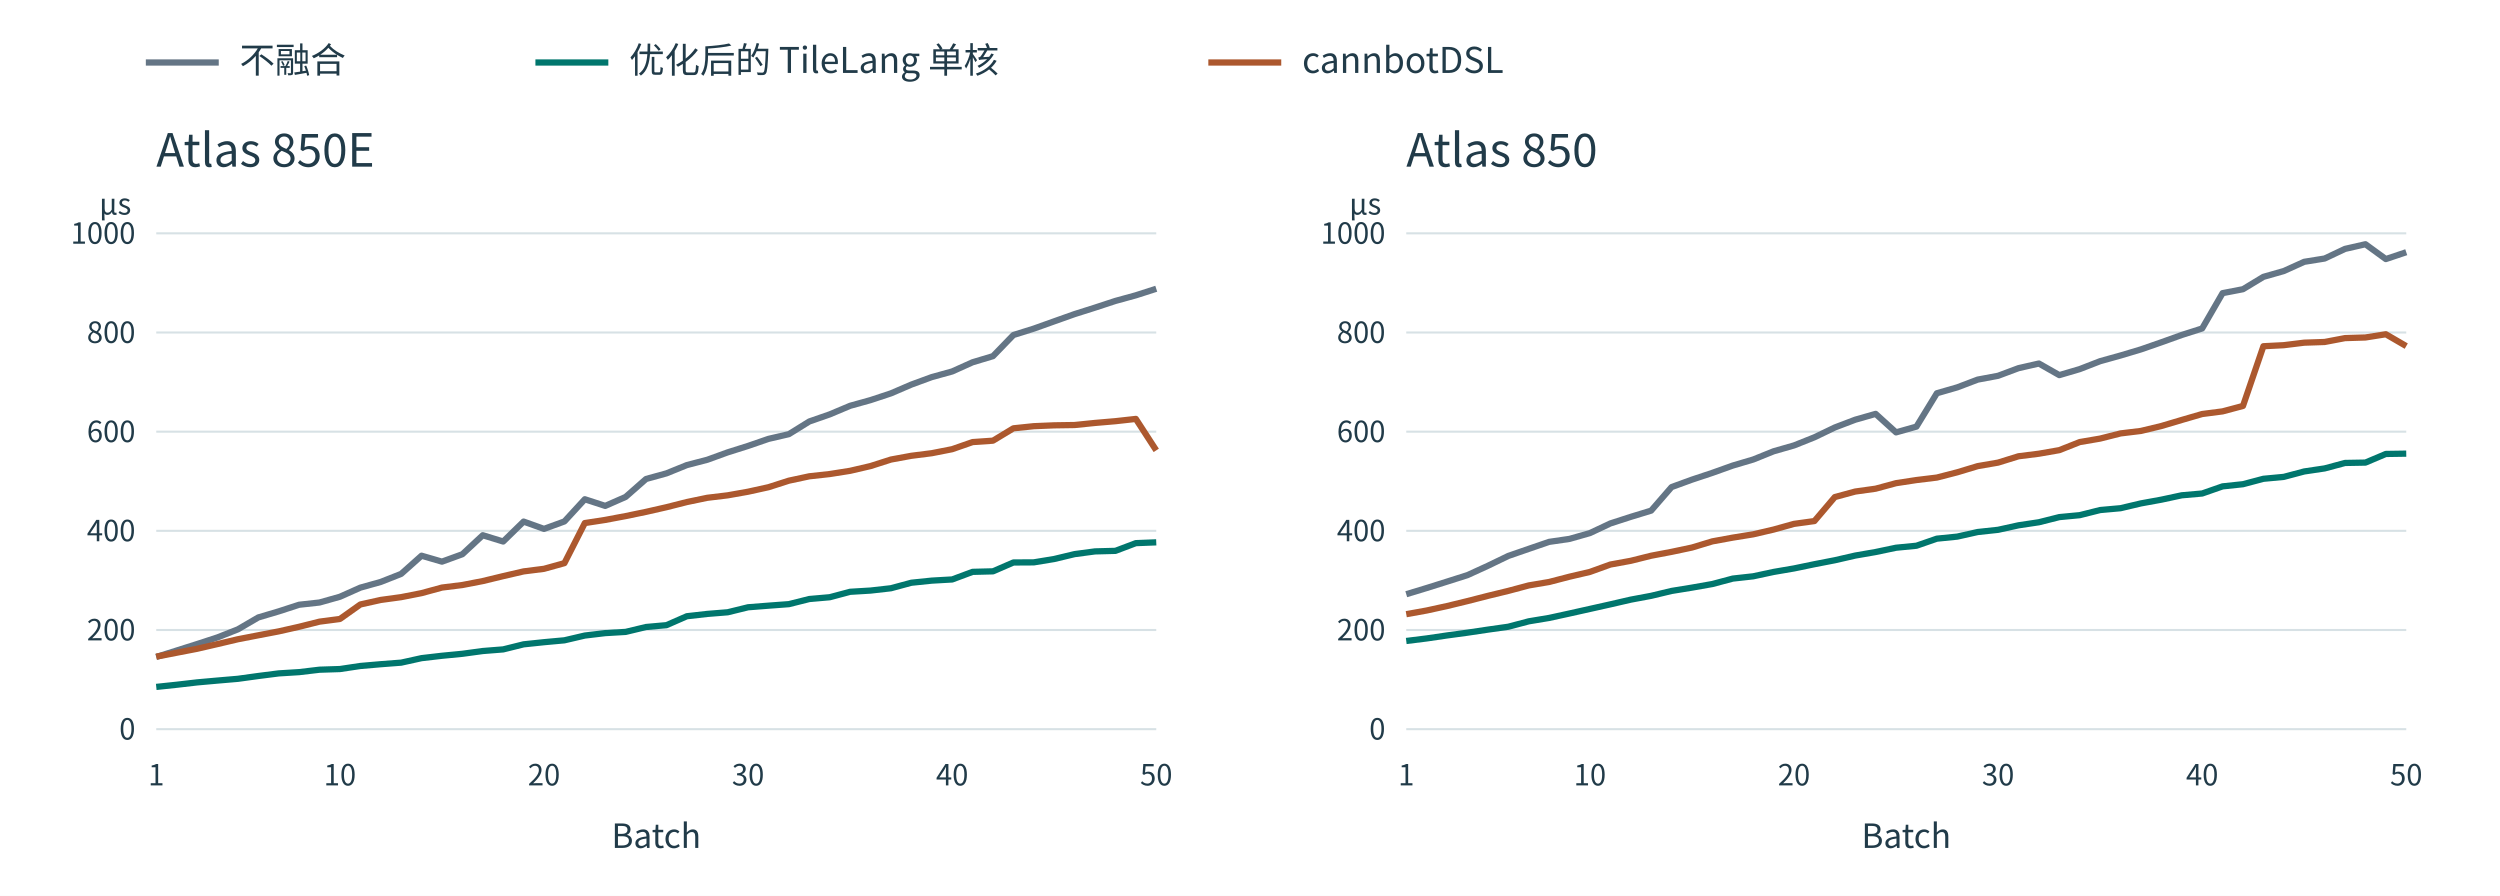
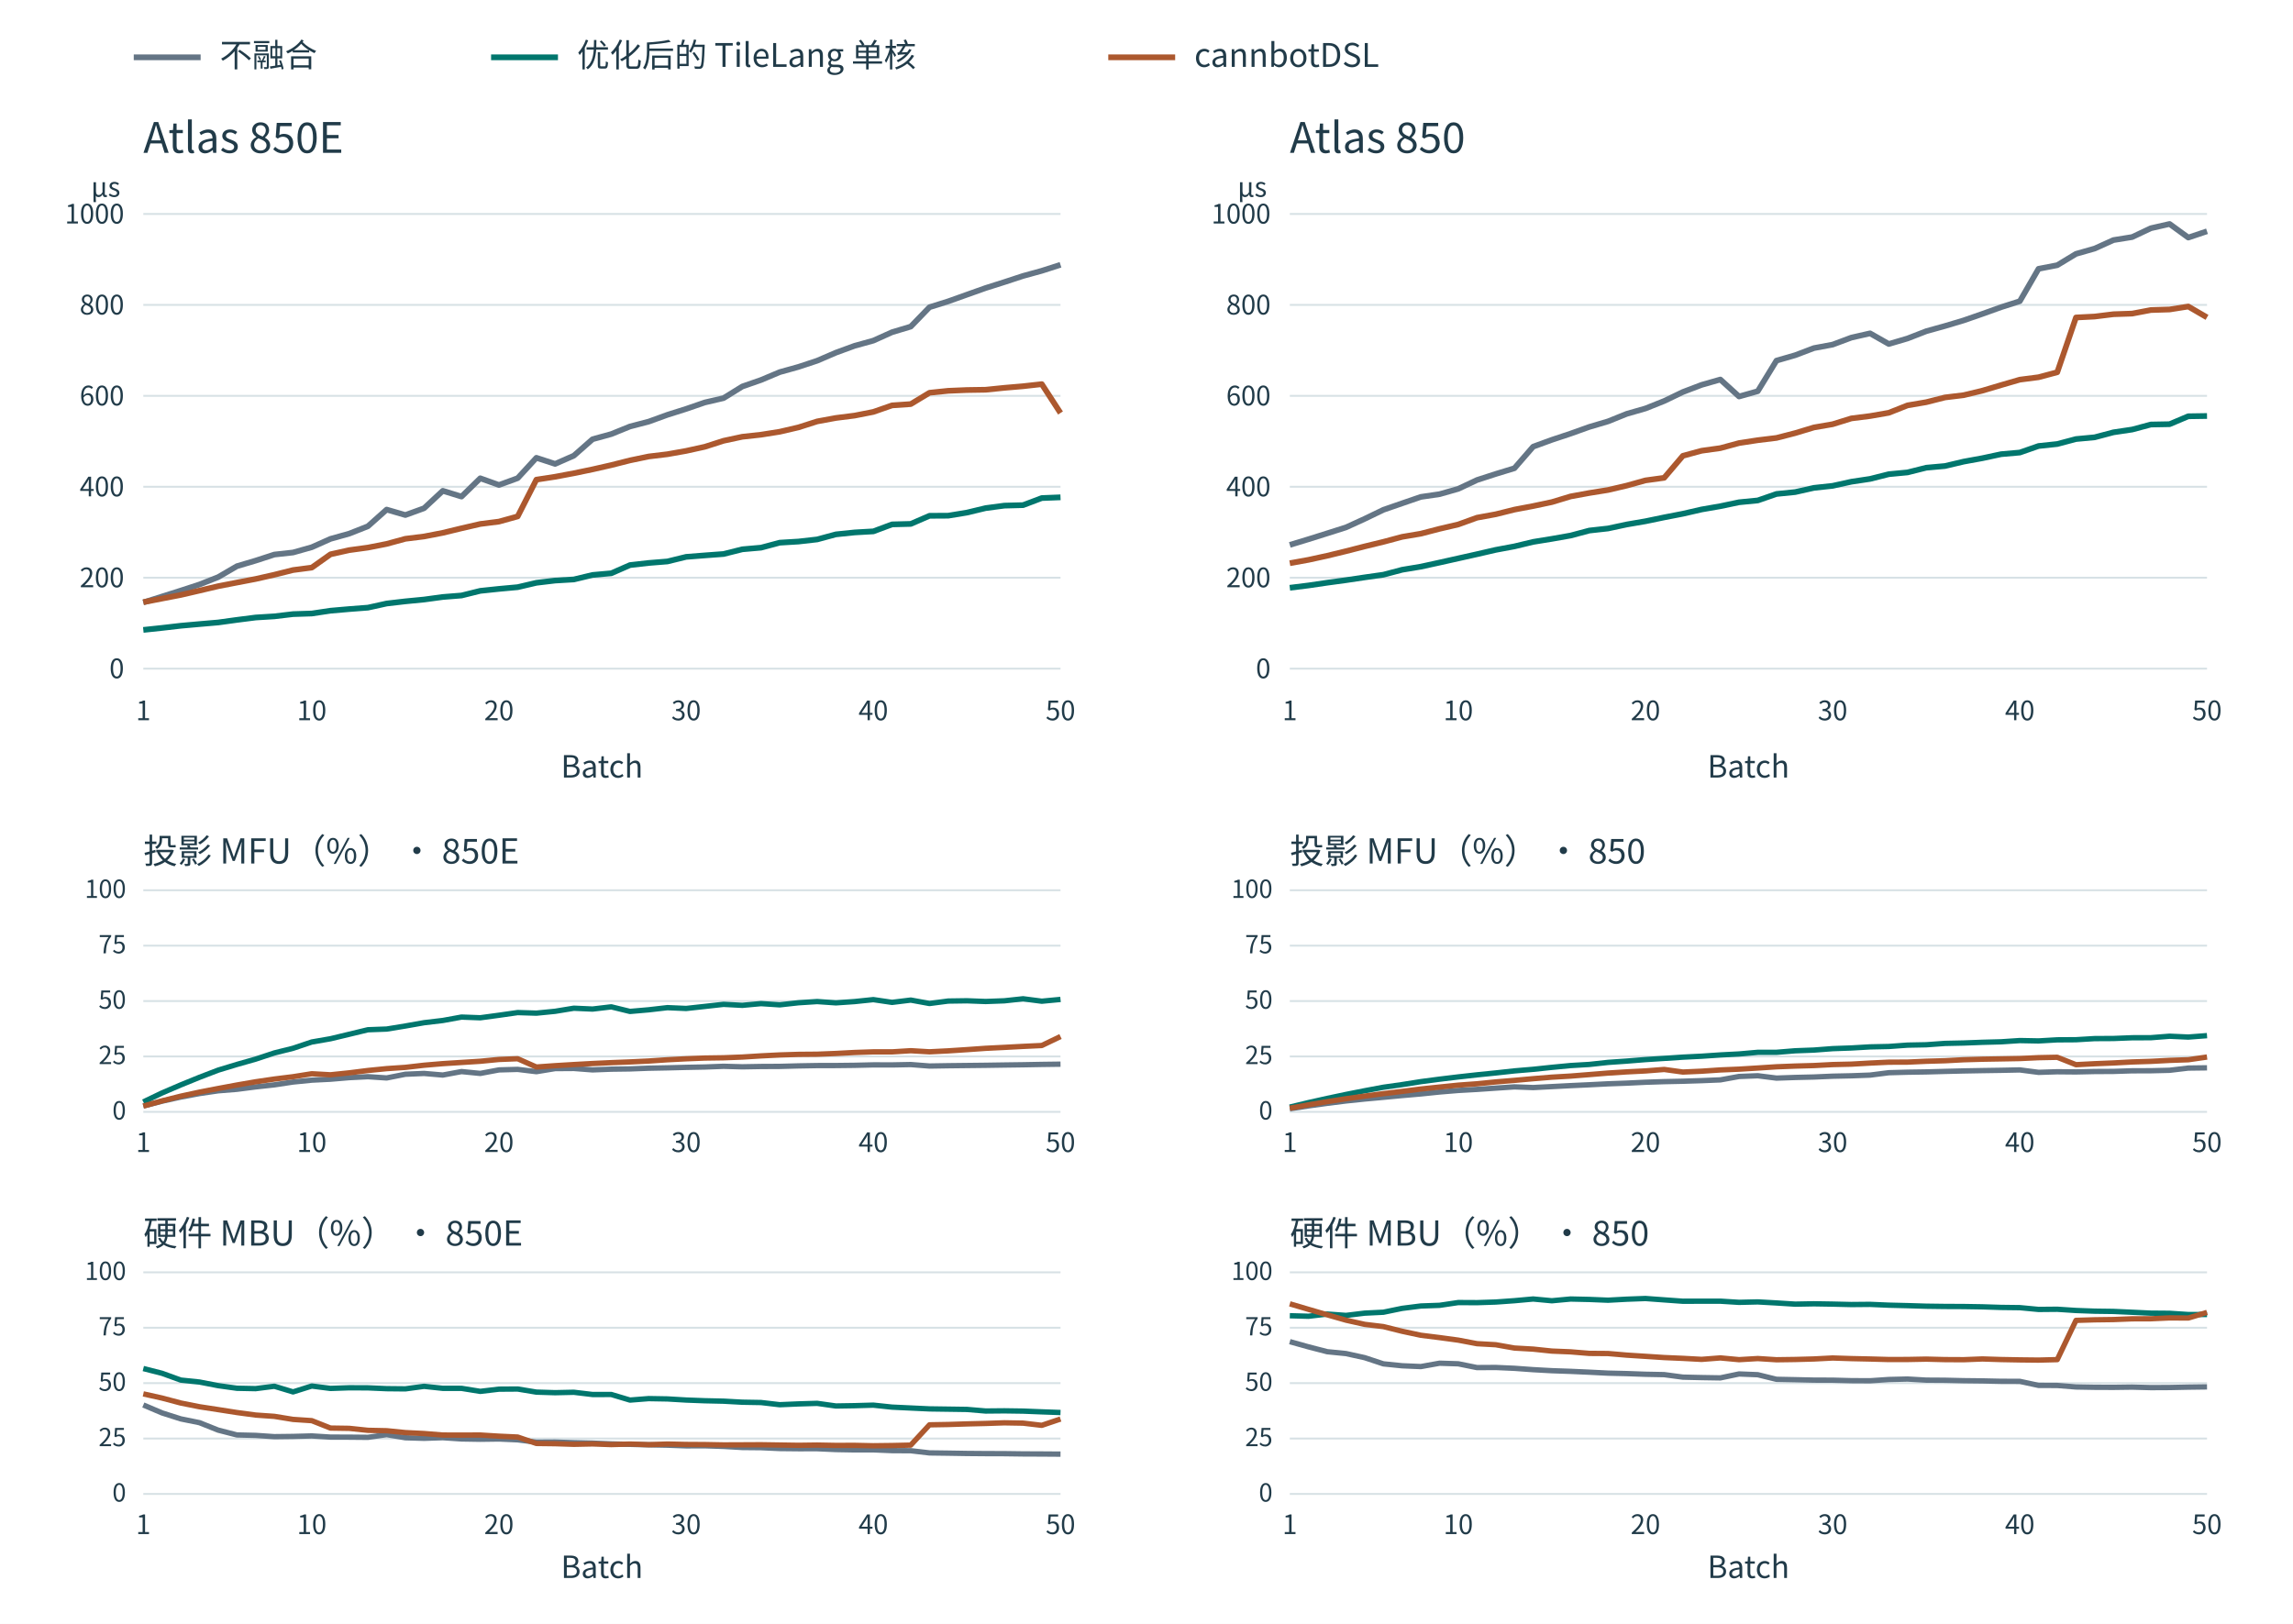
- <svg xmlns="http://www.w3.org/2000/svg" aria-labelledby="chart-title" font-family="Microsoft YaHei, Noto Sans CJK SC, sans-serif" viewBox="0 0 1200 430" role="img">
-   <rect width="1200" height="430" fill="white" />
+ <svg xmlns="http://www.w3.org/2000/svg" aria-labelledby="chart-title" font-family="Microsoft YaHei, Noto Sans CJK SC, sans-serif" viewBox="0 0 1200 850" role="img">
+   <rect width="1200" height="850" fill="white" />
  <line stroke-width="3" x1="70" y1="30" x2="105" y2="30" stroke="#647585" />
  <text font-size="17" text-anchor="start" x="115" y="35" fill="#213b49">不融合</text>
  <line stroke-width="3" x1="257" y1="30" x2="292" y2="30" stroke="#00766d" />
  <text font-size="17" text-anchor="start" x="302" y="35" fill="#213b49">优化后的 TileLang 单核</text>
  <line stroke-width="3" x1="580" y1="30" x2="615" y2="30" stroke="#ac582e" />
  <text font-size="17" text-anchor="start" x="625" y="35" fill="#213b49">cannbotDSL</text>
  <text font-size="22" text-anchor="start" x="75" y="80" fill="#213b49">Atlas 850E</text>
  <text font-size="14" text-anchor="end" x="63" y="103" fill="#213b49">µs</text>
  <line stroke-width="1" x1="75" y1="350.0" x2="555" y2="350.0" stroke="#d7e1e5" />
  <text font-size="14" text-anchor="end" x="65" y="355.0" fill="#213b49">0</text>
  <line stroke-width="1" x1="75" y1="302.4" x2="555" y2="302.4" stroke="#d7e1e5" />
  <text font-size="14" text-anchor="end" x="65" y="307.4" fill="#213b49">200</text>
  <line stroke-width="1" x1="75" y1="254.8" x2="555" y2="254.8" stroke="#d7e1e5" />
  <text font-size="14" text-anchor="end" x="65" y="259.8" fill="#213b49">400</text>
  <line stroke-width="1" x1="75" y1="207.2" x2="555" y2="207.2" stroke="#d7e1e5" />
  <text font-size="14" text-anchor="end" x="65" y="212.2" fill="#213b49">600</text>
  <line stroke-width="1" x1="75" y1="159.6" x2="555" y2="159.6" stroke="#d7e1e5" />
  <text font-size="14" text-anchor="end" x="65" y="164.6" fill="#213b49">800</text>
  <line stroke-width="1" x1="75" y1="112.0" x2="555" y2="112.0" stroke="#d7e1e5" />
  <text font-size="14" text-anchor="end" x="65" y="117.0" fill="#213b49">1000</text>
  <text font-size="14" text-anchor="middle" x="75.0" y="377" fill="#213b49">1</text>
  <text font-size="14" text-anchor="middle" x="163.163" y="377" fill="#213b49">10</text>
  <text font-size="14" text-anchor="middle" x="261.122" y="377" fill="#213b49">20</text>
  <text font-size="14" text-anchor="middle" x="359.082" y="377" fill="#213b49">30</text>
  <text font-size="14" text-anchor="middle" x="457.041" y="377" fill="#213b49">40</text>
  <text font-size="14" text-anchor="middle" x="555.0" y="377" fill="#213b49">50</text>
  <text font-size="16" text-anchor="middle" x="315" y="407" fill="#213b49">Batch</text>
  <polyline stroke-width="3" stroke-linejoin="round" points="75.00,315.35 84.80,312.25 94.59,309.15 104.39,305.95 114.18,302.09 123.98,296.37 133.78,293.46 143.57,290.28 153.37,289.20 163.16,286.44 172.96,282.07 182.76,279.33 192.55,275.47 202.35,266.74 212.14,269.59 221.94,266.03 231.73,256.91 241.53,259.93 251.33,250.36 261.12,253.86 270.92,250.29 280.71,239.64 290.51,242.83 300.31,238.52 310.10,229.91 319.90,227.21 329.69,223.24 339.49,220.69 349.29,217.13 359.08,214.04 368.88,210.66 378.67,208.39 388.47,202.31 398.27,198.90 408.06,194.78 417.86,192.05 427.65,188.81 437.45,184.60 447.24,181.01 457.04,178.30 466.84,173.89 476.63,170.95 486.43,160.81 496.22,157.74 506.02,154.24 515.82,150.76 525.61,147.66 535.41,144.44 545.20,141.75 555.00,138.60" fill="none" stroke="#647585" />
  <polyline stroke-width="3" stroke-linejoin="round" points="75.00,329.72 84.80,328.68 94.59,327.55 104.39,326.67 114.18,325.83 123.98,324.48 133.78,323.23 143.57,322.62 153.37,321.46 163.16,321.14 172.96,319.67 182.76,318.82 192.55,318.07 202.35,315.91 212.14,314.77 221.94,313.82 231.73,312.49 241.53,311.71 251.33,309.28 261.12,308.25 270.92,307.35 280.71,305.06 290.51,303.89 300.31,303.31 310.10,300.96 319.90,300.08 329.69,295.79 339.49,294.68 349.29,293.89 359.08,291.49 368.88,290.72 378.67,289.99 388.47,287.53 398.27,286.67 408.06,284.06 417.86,283.47 427.65,282.36 437.45,279.71 447.24,278.70 457.04,278.14 466.84,274.49 476.63,274.24 486.43,269.99 496.22,269.93 506.02,268.32 515.82,265.97 525.61,264.67 535.41,264.41 545.20,260.71 555.00,260.32" fill="none" stroke="#00766d" />
  <polyline stroke-width="3" stroke-linejoin="round" points="75.00,315.19 84.80,313.31 94.59,311.42 104.39,309.15 114.18,306.84 123.98,304.94 133.78,303.06 143.57,300.85 153.37,298.39 163.16,297.11 172.96,290.15 182.76,287.97 192.55,286.63 202.35,284.70 212.14,282.03 221.94,280.81 231.73,278.91 241.53,276.54 251.33,274.27 261.12,273.03 270.92,270.31 280.71,251.07 290.51,249.56 300.31,247.72 310.10,245.69 319.90,243.46 329.69,240.98 339.49,238.94 349.29,237.76 359.08,236.02 368.88,233.86 378.67,230.72 388.47,228.62 398.27,227.54 408.06,225.99 417.86,223.71 427.65,220.58 437.45,218.78 447.24,217.54 457.04,215.61 466.84,212.20 476.63,211.52 486.43,205.59 496.22,204.57 506.02,204.16 515.82,204.01 525.61,203.01 535.41,202.17 545.20,201.08 555.00,216.18" fill="none" stroke="#ac582e" />
  <text font-size="22" text-anchor="start" x="675" y="80" fill="#213b49">Atlas 850</text>
  <text font-size="14" text-anchor="end" x="663" y="103" fill="#213b49">µs</text>
  <line stroke-width="1" x1="675" y1="350.0" x2="1155" y2="350.0" stroke="#d7e1e5" />
  <text font-size="14" text-anchor="end" x="665" y="355.0" fill="#213b49">0</text>
  <line stroke-width="1" x1="675" y1="302.4" x2="1155" y2="302.4" stroke="#d7e1e5" />
  <text font-size="14" text-anchor="end" x="665" y="307.4" fill="#213b49">200</text>
  <line stroke-width="1" x1="675" y1="254.8" x2="1155" y2="254.8" stroke="#d7e1e5" />
  <text font-size="14" text-anchor="end" x="665" y="259.8" fill="#213b49">400</text>
  <line stroke-width="1" x1="675" y1="207.2" x2="1155" y2="207.2" stroke="#d7e1e5" />
  <text font-size="14" text-anchor="end" x="665" y="212.2" fill="#213b49">600</text>
  <line stroke-width="1" x1="675" y1="159.6" x2="1155" y2="159.6" stroke="#d7e1e5" />
  <text font-size="14" text-anchor="end" x="665" y="164.6" fill="#213b49">800</text>
  <line stroke-width="1" x1="675" y1="112.0" x2="1155" y2="112.0" stroke="#d7e1e5" />
  <text font-size="14" text-anchor="end" x="665" y="117.0" fill="#213b49">1000</text>
  <text font-size="14" text-anchor="middle" x="675.0" y="377" fill="#213b49">1</text>
  <text font-size="14" text-anchor="middle" x="763.163" y="377" fill="#213b49">10</text>
  <text font-size="14" text-anchor="middle" x="861.122" y="377" fill="#213b49">20</text>
  <text font-size="14" text-anchor="middle" x="959.082" y="377" fill="#213b49">30</text>
  <text font-size="14" text-anchor="middle" x="1057.041" y="377" fill="#213b49">40</text>
  <text font-size="14" text-anchor="middle" x="1155.0" y="377" fill="#213b49">50</text>
  <text font-size="16" text-anchor="middle" x="915" y="407" fill="#213b49">Batch</text>
  <polyline stroke-width="3" stroke-linejoin="round" points="675.00,285.22 684.80,282.25 694.59,279.17 704.39,276.06 714.18,271.58 723.98,266.85 733.78,263.46 743.57,260.10 753.37,258.67 763.16,255.88 772.96,251.26 782.76,248.09 792.55,245.10 802.35,233.80 812.14,230.23 821.94,226.97 831.73,223.47 841.53,220.57 851.33,216.62 861.12,213.81 870.92,209.90 880.71,205.19 890.51,201.46 900.31,198.66 910.10,207.54 919.90,204.77 929.69,188.76 939.49,185.93 949.29,182.21 959.08,180.38 968.88,176.72 978.67,174.49 988.47,180.06 998.27,177.17 1008.06,173.37 1017.86,170.64 1027.65,167.71 1037.45,164.30 1047.24,160.79 1057.04,157.66 1066.84,140.71 1076.63,138.82 1086.43,132.89 1096.22,130.10 1106.02,125.67 1115.82,124.09 1125.61,119.47 1135.41,117.23 1145.20,124.35 1155.00,121.06" fill="none" stroke="#647585" />
  <polyline stroke-width="3" stroke-linejoin="round" points="675.00,307.67 684.80,306.45 694.59,305.01 704.39,303.68 714.18,302.22 723.98,300.83 733.78,298.24 743.57,296.61 753.37,294.47 763.16,292.28 772.96,290.09 782.76,287.83 792.55,286.00 802.35,283.65 812.14,282.06 821.94,280.33 831.73,277.72 841.53,276.63 851.33,274.53 861.12,272.85 870.92,270.82 880.71,268.92 890.51,266.67 900.31,264.97 910.10,262.91 919.90,261.95 929.69,258.56 939.49,257.57 949.29,255.37 959.08,254.31 968.88,252.15 978.67,250.68 988.47,248.21 998.27,247.28 1008.06,244.82 1017.86,243.94 1027.65,241.63 1037.45,239.84 1047.24,237.74 1057.04,236.88 1066.84,233.46 1076.63,232.42 1086.43,229.82 1096.22,228.90 1106.02,226.30 1115.82,224.84 1125.61,222.22 1135.41,222.04 1145.20,217.90 1155.00,217.75" fill="none" stroke="#00766d" />
  <polyline stroke-width="3" stroke-linejoin="round" points="675.00,294.81 684.80,293.04 694.59,290.90 704.39,288.52 714.18,286.01 723.98,283.63 733.78,281.01 743.57,279.35 753.37,276.81 763.16,274.52 772.96,270.98 782.76,269.19 792.55,266.75 802.35,264.89 812.14,262.82 821.94,259.85 831.73,258.06 841.53,256.48 851.33,254.19 861.12,251.46 870.92,250.11 880.71,238.59 890.51,235.94 900.31,234.57 910.10,231.92 919.90,230.42 929.69,229.23 939.49,226.70 949.29,223.74 959.08,222.05 968.88,219.01 978.67,217.78 988.47,216.07 998.27,212.19 1008.06,210.52 1017.86,208.04 1027.65,206.85 1037.45,204.49 1047.24,201.58 1057.04,198.73 1066.84,197.46 1076.63,194.85 1086.43,166.19 1096.22,165.69 1106.02,164.48 1115.82,164.15 1125.61,162.29 1135.41,161.99 1145.20,160.44 1155.00,166.13" fill="none" stroke="#ac582e" />
+   <g fill="#213b49">
+     <text font-size="18" text-anchor="start" x="75" y="452">投影 MFU（%） · 850E</text>
+     <line x1="75" x2="555" y1="582.0" y2="582.0" stroke="#d7e1e5" />
+     <text font-size="13" text-anchor="end" x="66" y="586.0">0</text>
+     <line x1="75" x2="555" y1="553.0" y2="553.0" stroke="#d7e1e5" />
+     <text font-size="13" text-anchor="end" x="66" y="557.0">25</text>
+     <line x1="75" x2="555" y1="524.0" y2="524.0" stroke="#d7e1e5" />
+     <text font-size="13" text-anchor="end" x="66" y="528.0">50</text>
+     <line x1="75" x2="555" y1="495.0" y2="495.0" stroke="#d7e1e5" />
+     <text font-size="13" text-anchor="end" x="66" y="499.0">75</text>
+     <line x1="75" x2="555" y1="466.0" y2="466.0" stroke="#d7e1e5" />
+     <text font-size="13" text-anchor="end" x="66" y="470.0">100</text>
+     <text font-size="14" text-anchor="middle" x="75.0" y="603">1</text>
+     <text font-size="14" text-anchor="middle" x="163.163" y="603">10</text>
+     <text font-size="14" text-anchor="middle" x="261.122" y="603">20</text>
+     <text font-size="14" text-anchor="middle" x="359.082" y="603">30</text>
+     <text font-size="14" text-anchor="middle" x="457.041" y="603">40</text>
+     <text font-size="14" text-anchor="middle" x="555.0" y="603">50</text>
+     <polyline stroke-width="2.8" stroke-linejoin="round" points="75.00,578.95 84.80,576.41 94.59,574.25 104.39,572.42 114.18,570.98 123.98,570.19 133.78,568.93 143.57,567.86 153.37,566.38 163.16,565.40 172.96,564.91 182.76,564.08 192.55,563.59 202.35,564.25 212.14,562.31 221.94,561.89 231.73,562.73 241.53,560.91 251.33,561.88 261.12,560.04 270.92,559.77 280.71,560.96 290.51,559.35 300.31,559.28 310.10,560.03 319.90,559.65 329.69,559.52 339.49,559.15 349.29,558.96 359.08,558.71 368.88,558.52 378.67,558.15 388.47,558.42 398.27,558.25 408.06,558.20 417.86,557.94 427.65,557.77 437.45,557.75 447.24,557.64 457.04,557.41 466.84,557.43 476.63,557.24 486.43,558.01 496.22,557.85 506.02,557.74 515.82,557.63 525.61,557.48 535.41,557.35 545.20,557.17 555.00,557.04" stroke="#647585" fill="none" />
+     <polyline stroke-width="2.8" stroke-linejoin="round" points="75.00,576.80 84.80,572.10 94.59,567.90 104.39,563.91 114.18,560.16 123.98,557.18 133.78,554.40 143.57,551.16 153.37,548.72 163.16,545.43 172.96,543.73 182.76,541.38 192.55,539.02 202.35,538.66 212.14,537.06 221.94,535.33 231.73,534.17 241.53,532.39 251.33,532.75 261.12,531.43 270.92,530.03 280.71,530.33 290.51,529.36 300.31,527.75 310.10,528.19 319.90,527.03 329.69,529.43 339.49,528.58 349.29,527.45 359.08,527.88 368.88,526.81 378.67,525.72 388.47,526.24 398.27,525.34 408.06,525.98 417.86,524.89 427.65,524.26 437.45,524.94 447.24,524.27 457.04,523.25 466.84,524.69 476.63,523.49 486.43,525.28 496.22,524.00 506.02,523.86 515.82,524.23 525.61,523.87 535.41,522.81 545.20,524.08 555.00,523.15" stroke="#00766d" fill="none" />
+     <polyline stroke-width="2.8" stroke-linejoin="round" points="75.00,578.97 84.80,576.25 94.59,573.79 104.39,571.67 114.18,569.77 123.98,567.95 133.78,566.26 143.57,564.82 153.37,563.60 163.16,562.05 172.96,562.60 182.76,561.58 192.55,560.35 202.35,559.37 212.14,558.71 221.94,557.59 231.73,556.76 241.53,556.14 251.33,555.52 261.12,554.57 270.92,554.19 280.71,558.53 290.51,557.83 300.31,557.24 310.10,556.70 319.90,556.24 329.69,555.86 339.49,555.39 349.29,554.73 359.08,554.22 368.88,553.83 378.67,553.69 388.47,553.31 398.27,552.70 408.06,552.21 417.86,551.91 427.65,551.83 437.45,551.44 447.24,550.92 457.04,550.59 466.84,550.60 476.63,549.99 486.43,550.57 496.22,550.07 506.02,549.43 515.82,548.74 525.61,548.25 535.41,547.73 545.20,547.27 555.00,542.56" stroke="#ac582e" fill="none" />
+     <text font-size="18" text-anchor="start" x="675" y="452">投影 MFU（%） · 850</text>
+     <line x1="675" x2="1155" y1="582.0" y2="582.0" stroke="#d7e1e5" />
+     <text font-size="13" text-anchor="end" x="666" y="586.0">0</text>
+     <line x1="675" x2="1155" y1="553.0" y2="553.0" stroke="#d7e1e5" />
+     <text font-size="13" text-anchor="end" x="666" y="557.0">25</text>
+     <line x1="675" x2="1155" y1="524.0" y2="524.0" stroke="#d7e1e5" />
+     <text font-size="13" text-anchor="end" x="666" y="528.0">50</text>
+     <line x1="675" x2="1155" y1="495.0" y2="495.0" stroke="#d7e1e5" />
+     <text font-size="13" text-anchor="end" x="666" y="499.0">75</text>
+     <line x1="675" x2="1155" y1="466.0" y2="466.0" stroke="#d7e1e5" />
+     <text font-size="13" text-anchor="end" x="666" y="470.0">100</text>
+     <text font-size="14" text-anchor="middle" x="675.0" y="603">1</text>
+     <text font-size="14" text-anchor="middle" x="763.163" y="603">10</text>
+     <text font-size="14" text-anchor="middle" x="861.122" y="603">20</text>
+     <text font-size="14" text-anchor="middle" x="959.082" y="603">30</text>
+     <text font-size="14" text-anchor="middle" x="1057.041" y="603">40</text>
+     <text font-size="14" text-anchor="middle" x="1155.0" y="603">50</text>
+     <polyline stroke-width="2.8" stroke-linejoin="round" points="675.00,580.37 684.80,578.88 694.59,577.53 704.39,576.29 714.18,575.27 723.98,574.38 733.78,573.46 743.57,572.61 753.37,571.60 763.16,570.79 772.96,570.24 782.76,569.57 792.55,568.92 802.35,569.28 812.14,568.78 821.94,568.27 831.73,567.82 841.53,567.32 851.33,566.97 861.12,566.50 870.92,566.18 880.71,565.97 890.51,565.66 900.31,565.26 910.10,563.48 919.90,563.10 929.69,564.33 939.49,563.99 949.29,563.76 959.08,563.33 968.88,563.12 978.67,562.76 988.47,561.51 998.27,561.24 1008.06,561.09 1017.86,560.82 1027.65,560.58 1037.45,560.40 1047.24,560.25 1057.04,560.05 1066.84,561.32 1076.63,561.01 1086.43,561.10 1096.22,560.88 1106.02,560.83 1115.82,560.51 1125.61,560.48 1135.41,560.24 1145.20,559.08 1155.00,558.95" stroke="#647585" fill="none" />
+     <polyline stroke-width="2.8" stroke-linejoin="round" points="675.00,579.51 684.80,577.15 694.59,574.96 704.39,572.89 714.18,570.95 723.98,569.12 733.78,567.73 743.57,566.18 753.37,564.89 763.16,563.71 772.96,562.62 782.76,561.63 792.55,560.56 802.35,559.73 812.14,558.70 821.94,557.76 831.73,557.18 841.53,556.11 851.33,555.43 861.12,554.64 870.92,554.01 880.71,553.36 890.51,552.87 900.31,552.21 910.10,551.70 919.90,550.84 929.69,550.83 939.49,550.03 949.29,549.66 959.08,548.91 968.88,548.56 978.67,547.99 988.47,547.78 998.27,547.07 1008.06,546.88 1017.86,546.17 1027.65,545.96 1037.45,545.59 1047.24,545.33 1057.04,544.68 1066.84,544.87 1076.63,544.30 1086.43,544.24 1096.22,543.65 1106.02,543.60 1115.82,543.21 1125.61,543.18 1135.41,542.41 1145.20,542.85 1155.00,542.10" stroke="#00766d" fill="none" />
+     <polyline stroke-width="2.8" stroke-linejoin="round" points="675.00,580.09 684.80,578.29 694.59,576.64 704.39,575.13 714.18,573.75 723.98,572.46 733.78,571.29 743.57,570.05 753.37,569.02 763.16,568.02 772.96,567.31 782.76,566.33 792.55,565.52 802.35,564.64 812.14,563.84 821.94,563.27 831.73,562.49 841.53,561.69 851.33,561.07 861.12,560.58 870.92,559.81 880.71,561.16 890.51,560.72 900.31,560.06 910.10,559.65 919.90,559.05 929.69,558.41 939.49,558.03 949.29,557.76 959.08,557.25 968.88,557.02 978.67,556.46 988.47,556.00 998.27,555.96 1008.06,555.52 1017.86,555.24 1027.65,554.72 1037.45,554.44 1047.24,554.27 1057.04,554.09 1066.84,553.63 1076.63,553.43 1086.43,557.31 1096.22,556.80 1106.02,556.40 1115.82,555.88 1125.61,555.57 1135.41,555.05 1145.20,554.72 1155.00,553.30" stroke="#ac582e" fill="none" />
+     <text font-size="18" text-anchor="start" x="75" y="652">硬件 MBU（%） · 850E</text>
+     <line x1="75" x2="555" y1="782.0" y2="782.0" stroke="#d7e1e5" />
+     <text font-size="13" text-anchor="end" x="66" y="786.0">0</text>
+     <line x1="75" x2="555" y1="753.0" y2="753.0" stroke="#d7e1e5" />
+     <text font-size="13" text-anchor="end" x="66" y="757.0">25</text>
+     <line x1="75" x2="555" y1="724.0" y2="724.0" stroke="#d7e1e5" />
+     <text font-size="13" text-anchor="end" x="66" y="728.0">50</text>
+     <line x1="75" x2="555" y1="695.0" y2="695.0" stroke="#d7e1e5" />
+     <text font-size="13" text-anchor="end" x="66" y="699.0">75</text>
+     <line x1="75" x2="555" y1="666.0" y2="666.0" stroke="#d7e1e5" />
+     <text font-size="13" text-anchor="end" x="66" y="670.0">100</text>
+     <text font-size="14" text-anchor="middle" x="75.0" y="803">1</text>
+     <text font-size="14" text-anchor="middle" x="163.163" y="803">10</text>
+     <text font-size="14" text-anchor="middle" x="261.122" y="803">20</text>
+     <text font-size="14" text-anchor="middle" x="359.082" y="803">30</text>
+     <text font-size="14" text-anchor="middle" x="457.041" y="803">40</text>
+     <text font-size="14" text-anchor="middle" x="555.0" y="803">50</text>
+     <polyline stroke-width="2.8" stroke-linejoin="round" points="75.00,735.43 84.80,739.59 94.59,742.71 104.39,744.70 114.18,748.60 123.98,751.12 133.78,751.35 143.57,752.02 153.37,751.90 163.16,751.63 172.96,752.25 182.76,752.28 192.55,752.37 202.35,750.96 212.14,752.59 221.94,752.88 231.73,752.55 241.53,753.21 251.33,753.37 261.12,753.24 270.92,753.67 280.71,754.91 290.51,754.85 300.31,755.17 310.10,755.40 319.90,755.81 329.69,756.04 339.49,756.29 349.29,756.48 359.08,756.83 368.88,756.80 378.67,757.12 388.47,757.69 398.27,757.78 408.06,758.23 417.86,758.33 427.65,758.32 437.45,758.76 447.24,758.93 457.04,758.92 466.84,759.32 476.63,759.38 486.43,760.52 496.22,760.65 506.02,760.81 515.82,760.89 525.61,760.92 535.41,761.05 545.20,761.09 555.00,761.16" stroke="#647585" fill="none" />
+     <polyline stroke-width="2.8" stroke-linejoin="round" points="75.00,716.36 84.80,718.85 94.59,722.40 104.39,723.42 114.18,725.32 123.98,726.68 133.78,726.88 143.57,725.63 153.37,728.59 163.16,725.51 172.96,726.77 182.76,726.43 192.55,726.47 202.35,726.90 212.14,727.00 221.94,725.67 231.73,726.72 241.53,726.73 251.33,728.31 261.12,727.15 270.92,727.08 280.71,728.70 290.51,729.00 300.31,728.78 310.10,729.95 319.90,729.94 329.69,732.87 339.49,732.10 349.29,732.27 359.08,732.85 368.88,733.22 378.67,733.44 388.47,733.98 398.27,734.15 408.06,735.29 417.86,734.87 427.65,734.58 437.45,735.96 447.24,735.80 457.04,735.52 466.84,736.56 476.63,737.02 486.43,737.48 496.22,737.62 506.02,737.76 515.82,738.59 525.61,738.50 535.41,738.64 545.20,739.03 555.00,739.38" stroke="#00766d" fill="none" />
+     <polyline stroke-width="2.8" stroke-linejoin="round" points="75.00,729.63 84.80,731.81 94.59,734.41 104.39,736.36 114.18,737.86 123.98,739.39 133.78,740.71 143.57,741.39 153.37,742.99 163.16,743.64 172.96,747.52 182.76,747.67 192.55,748.70 202.35,748.91 212.14,749.89 221.94,750.38 231.73,751.17 241.53,751.20 251.33,751.16 261.12,751.77 270.92,752.22 280.71,755.57 290.51,755.69 300.31,756.01 310.10,755.81 319.90,756.16 329.69,755.88 339.49,756.21 349.29,755.88 359.08,756.10 368.88,756.16 378.67,756.34 388.47,756.30 398.27,756.25 408.06,756.40 417.86,756.55 427.65,756.42 437.45,756.60 447.24,756.57 457.04,756.78 466.84,756.66 476.63,756.44 486.43,745.82 496.22,745.65 506.02,745.34 515.82,745.10 525.61,744.77 535.41,744.94 545.20,746.09 555.00,742.78" stroke="#ac582e" fill="none" />
+     <text font-size="16" text-anchor="middle" x="315" y="826">Batch</text>
+     <text font-size="18" text-anchor="start" x="675" y="652">硬件 MBU（%） · 850</text>
+     <line x1="675" x2="1155" y1="782.0" y2="782.0" stroke="#d7e1e5" />
+     <text font-size="13" text-anchor="end" x="666" y="786.0">0</text>
+     <line x1="675" x2="1155" y1="753.0" y2="753.0" stroke="#d7e1e5" />
+     <text font-size="13" text-anchor="end" x="666" y="757.0">25</text>
+     <line x1="675" x2="1155" y1="724.0" y2="724.0" stroke="#d7e1e5" />
+     <text font-size="13" text-anchor="end" x="666" y="728.0">50</text>
+     <line x1="675" x2="1155" y1="695.0" y2="695.0" stroke="#d7e1e5" />
+     <text font-size="13" text-anchor="end" x="666" y="699.0">75</text>
+     <line x1="675" x2="1155" y1="666.0" y2="666.0" stroke="#d7e1e5" />
+     <text font-size="13" text-anchor="end" x="666" y="670.0">100</text>
+     <text font-size="14" text-anchor="middle" x="675.0" y="803">1</text>
+     <text font-size="14" text-anchor="middle" x="763.163" y="803">10</text>
+     <text font-size="14" text-anchor="middle" x="861.122" y="803">20</text>
+     <text font-size="14" text-anchor="middle" x="959.082" y="803">30</text>
+     <text font-size="14" text-anchor="middle" x="1057.041" y="803">40</text>
+     <text font-size="14" text-anchor="middle" x="1155.0" y="803">50</text>
+     <polyline stroke-width="2.8" stroke-linejoin="round" points="675.00,702.29 684.80,705.02 694.59,707.55 704.39,708.52 714.18,710.67 723.98,713.91 733.78,714.91 743.57,715.33 753.37,713.57 763.16,713.88 772.96,715.86 782.76,715.80 792.55,716.24 802.35,716.95 812.14,717.49 821.94,717.83 831.73,718.27 841.53,718.77 851.33,719.00 861.12,719.36 870.92,719.55 880.71,720.86 890.51,721.09 900.31,721.25 910.10,719.20 919.90,719.59 929.69,722.00 939.49,722.20 949.29,722.42 959.08,722.45 968.88,722.71 978.67,722.76 988.47,722.10 998.27,721.86 1008.06,722.43 1017.86,722.49 1027.65,722.72 1037.45,722.83 1047.24,723.04 1057.04,723.07 1066.84,725.18 1076.63,725.22 1086.43,726.00 1096.22,726.17 1106.02,726.21 1115.82,726.08 1125.61,726.34 1135.41,726.29 1145.20,726.09 1155.00,725.96" stroke="#647585" fill="none" />
+     <polyline stroke-width="2.8" stroke-linejoin="round" points="675.00,688.72 684.80,688.99 694.59,687.84 704.39,688.55 714.18,687.36 723.98,686.88 733.78,684.86 743.57,683.62 753.37,683.27 763.16,681.82 772.96,681.87 782.76,681.55 792.55,680.85 802.35,679.96 812.14,680.88 821.94,679.97 831.73,680.19 841.53,680.59 851.33,680.06 861.12,679.70 870.92,680.42 880.71,681.13 890.51,681.10 900.31,681.10 910.10,681.71 919.90,681.48 929.69,682.03 939.49,682.65 949.29,682.47 959.08,682.63 968.88,682.86 978.67,682.77 988.47,683.19 998.27,683.43 1008.06,683.73 1017.86,683.86 1027.65,683.90 1037.45,684.06 1047.24,684.37 1057.04,684.49 1066.84,685.42 1076.63,685.33 1086.43,685.97 1096.22,686.33 1106.02,686.46 1115.82,686.90 1125.61,687.37 1135.41,687.45 1145.20,688.09 1155.00,688.06" stroke="#00766d" fill="none" />
+     <polyline stroke-width="2.8" stroke-linejoin="round" points="675.00,682.49 684.80,685.38 694.59,688.24 704.39,691.04 714.18,693.23 723.98,694.41 733.78,696.85 743.57,698.94 753.37,700.16 763.16,701.49 772.96,703.35 782.76,703.90 792.55,705.63 802.35,706.19 812.14,707.22 821.94,707.62 831.73,708.43 841.53,708.50 851.33,709.34 861.12,709.97 870.92,710.61 880.71,711.03 890.51,711.56 900.31,710.80 910.10,711.71 919.90,711.13 929.69,711.76 939.49,711.62 949.29,711.35 959.08,710.84 968.88,711.16 978.67,711.37 988.47,711.64 998.27,711.62 1008.06,711.43 1017.86,711.68 1027.65,711.73 1037.45,711.34 1047.24,711.65 1057.04,711.83 1066.84,711.94 1076.63,711.69 1086.43,691.15 1096.22,690.85 1106.02,690.72 1115.82,690.33 1125.61,690.30 1135.41,689.85 1145.20,689.91 1155.00,686.98" stroke="#ac582e" fill="none" />
+     <text font-size="16" text-anchor="middle" x="915" y="826">Batch</text>
+   </g>
</svg>
